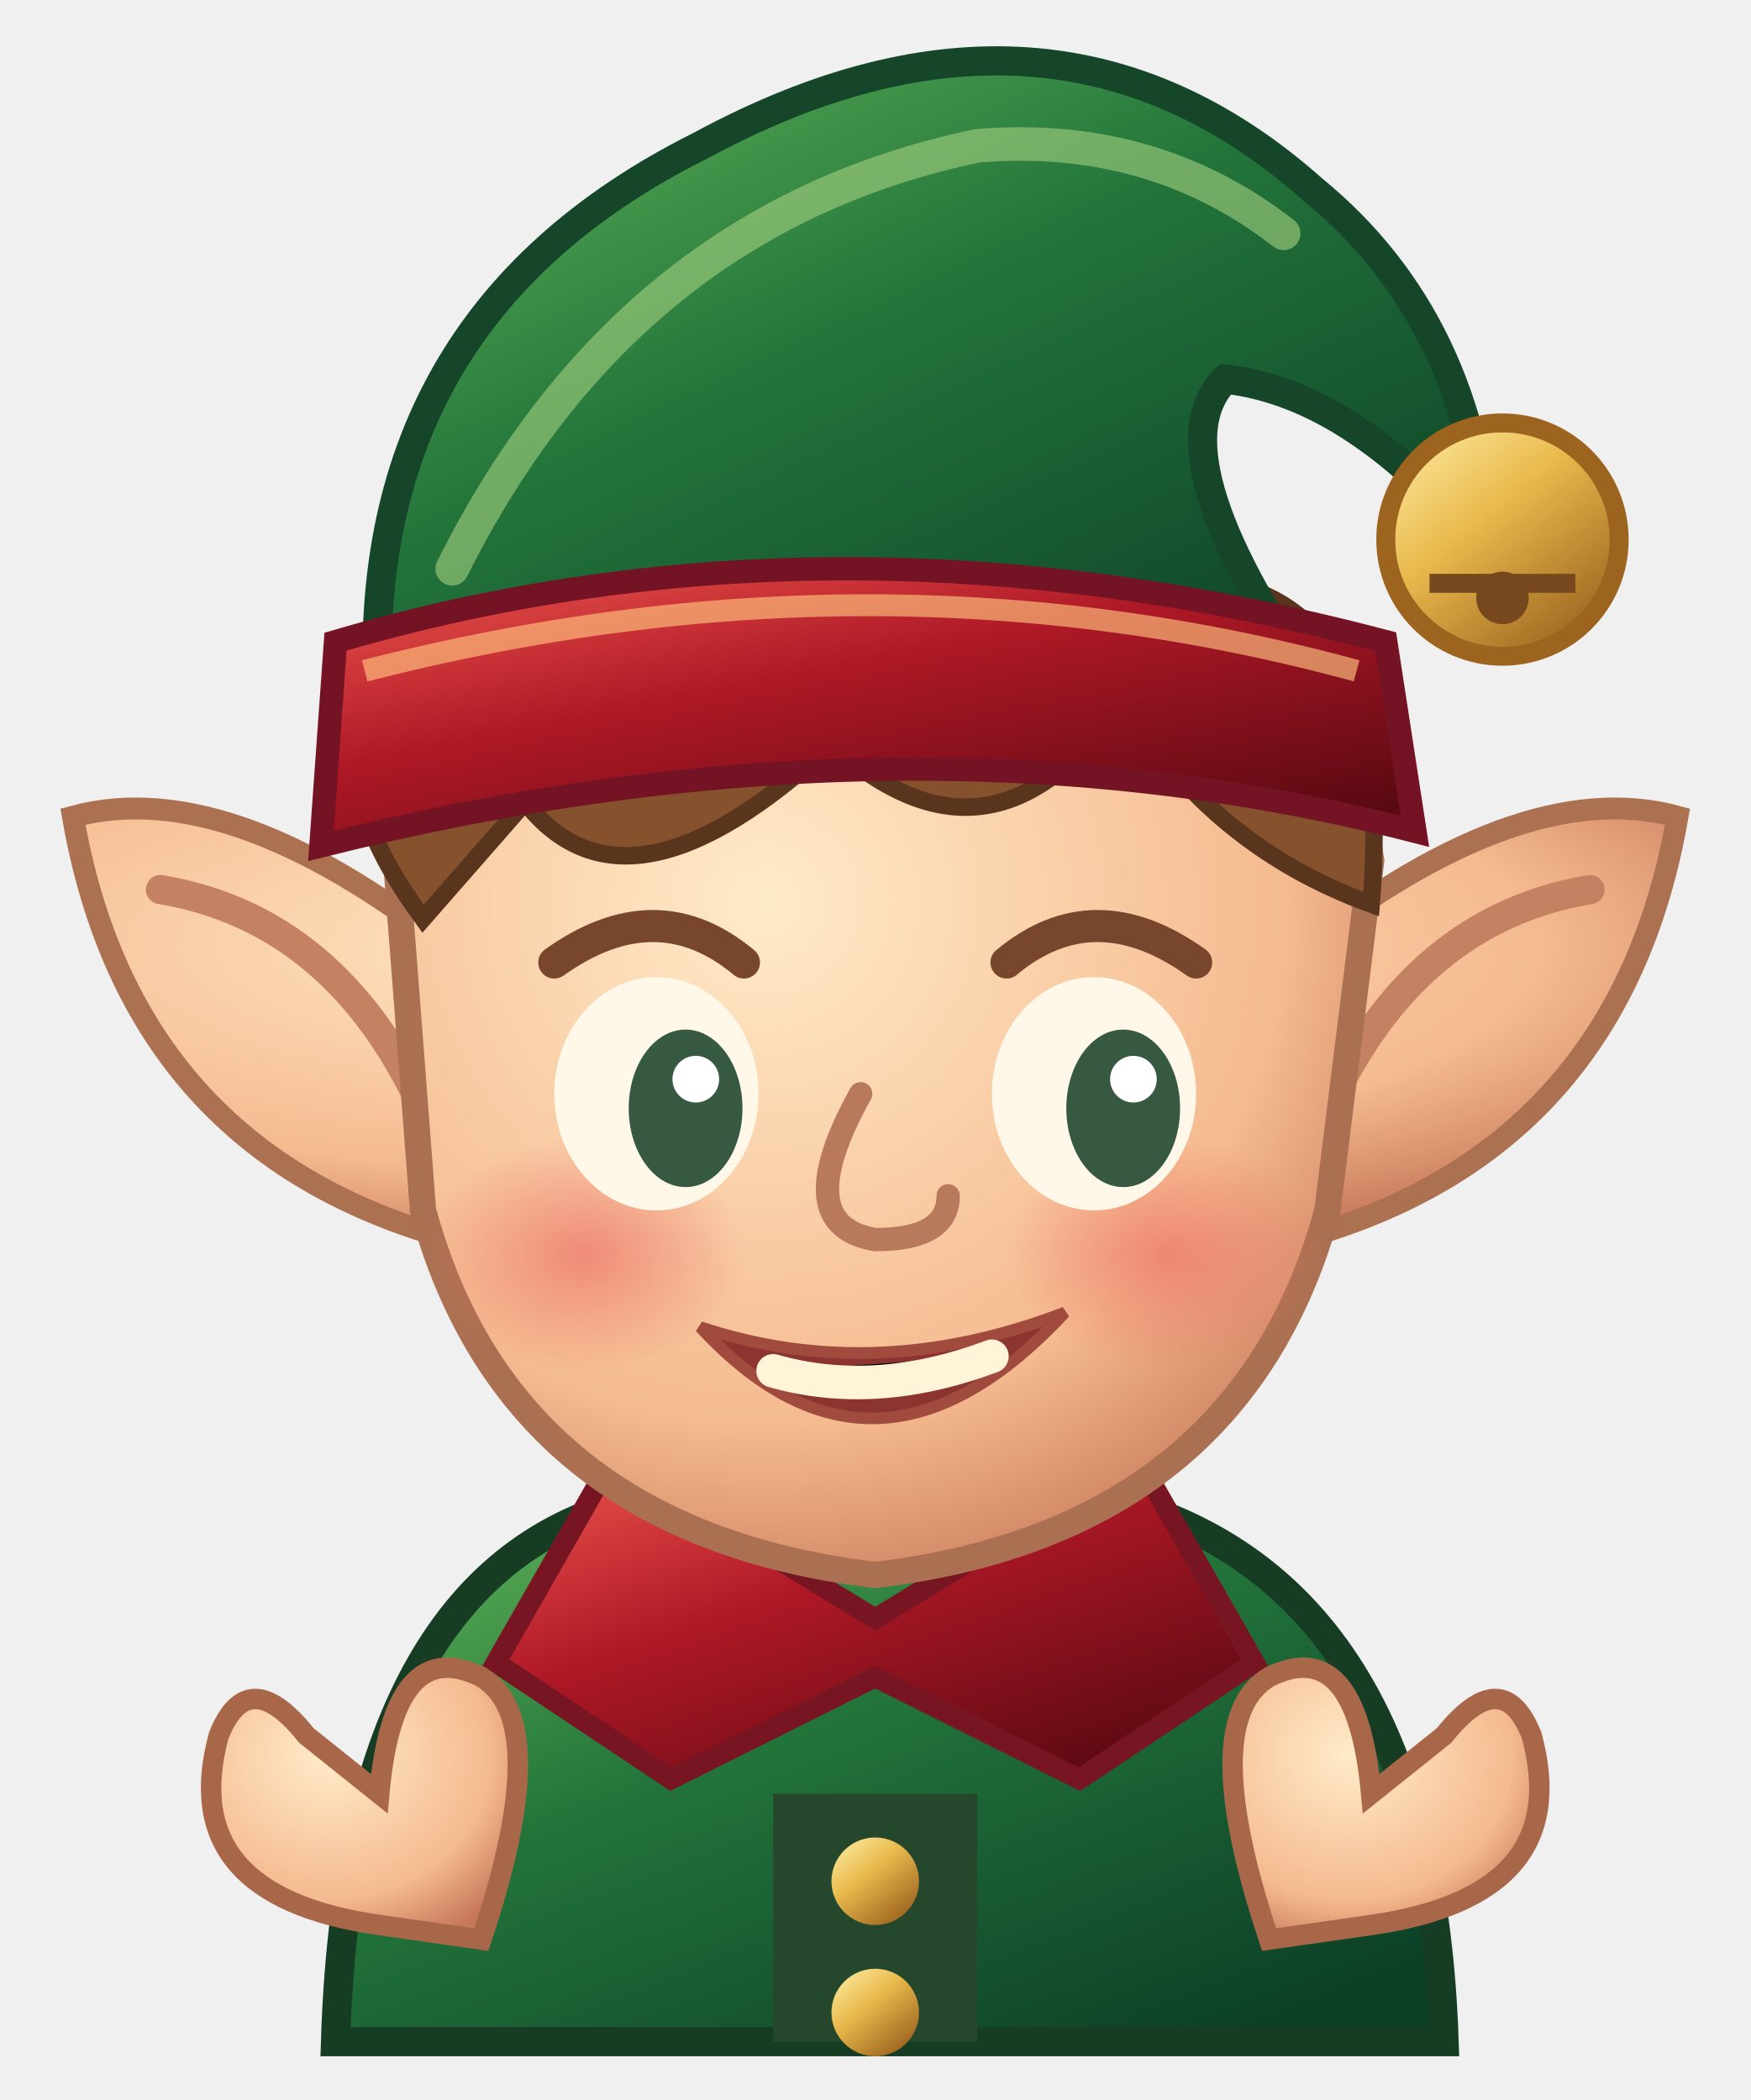
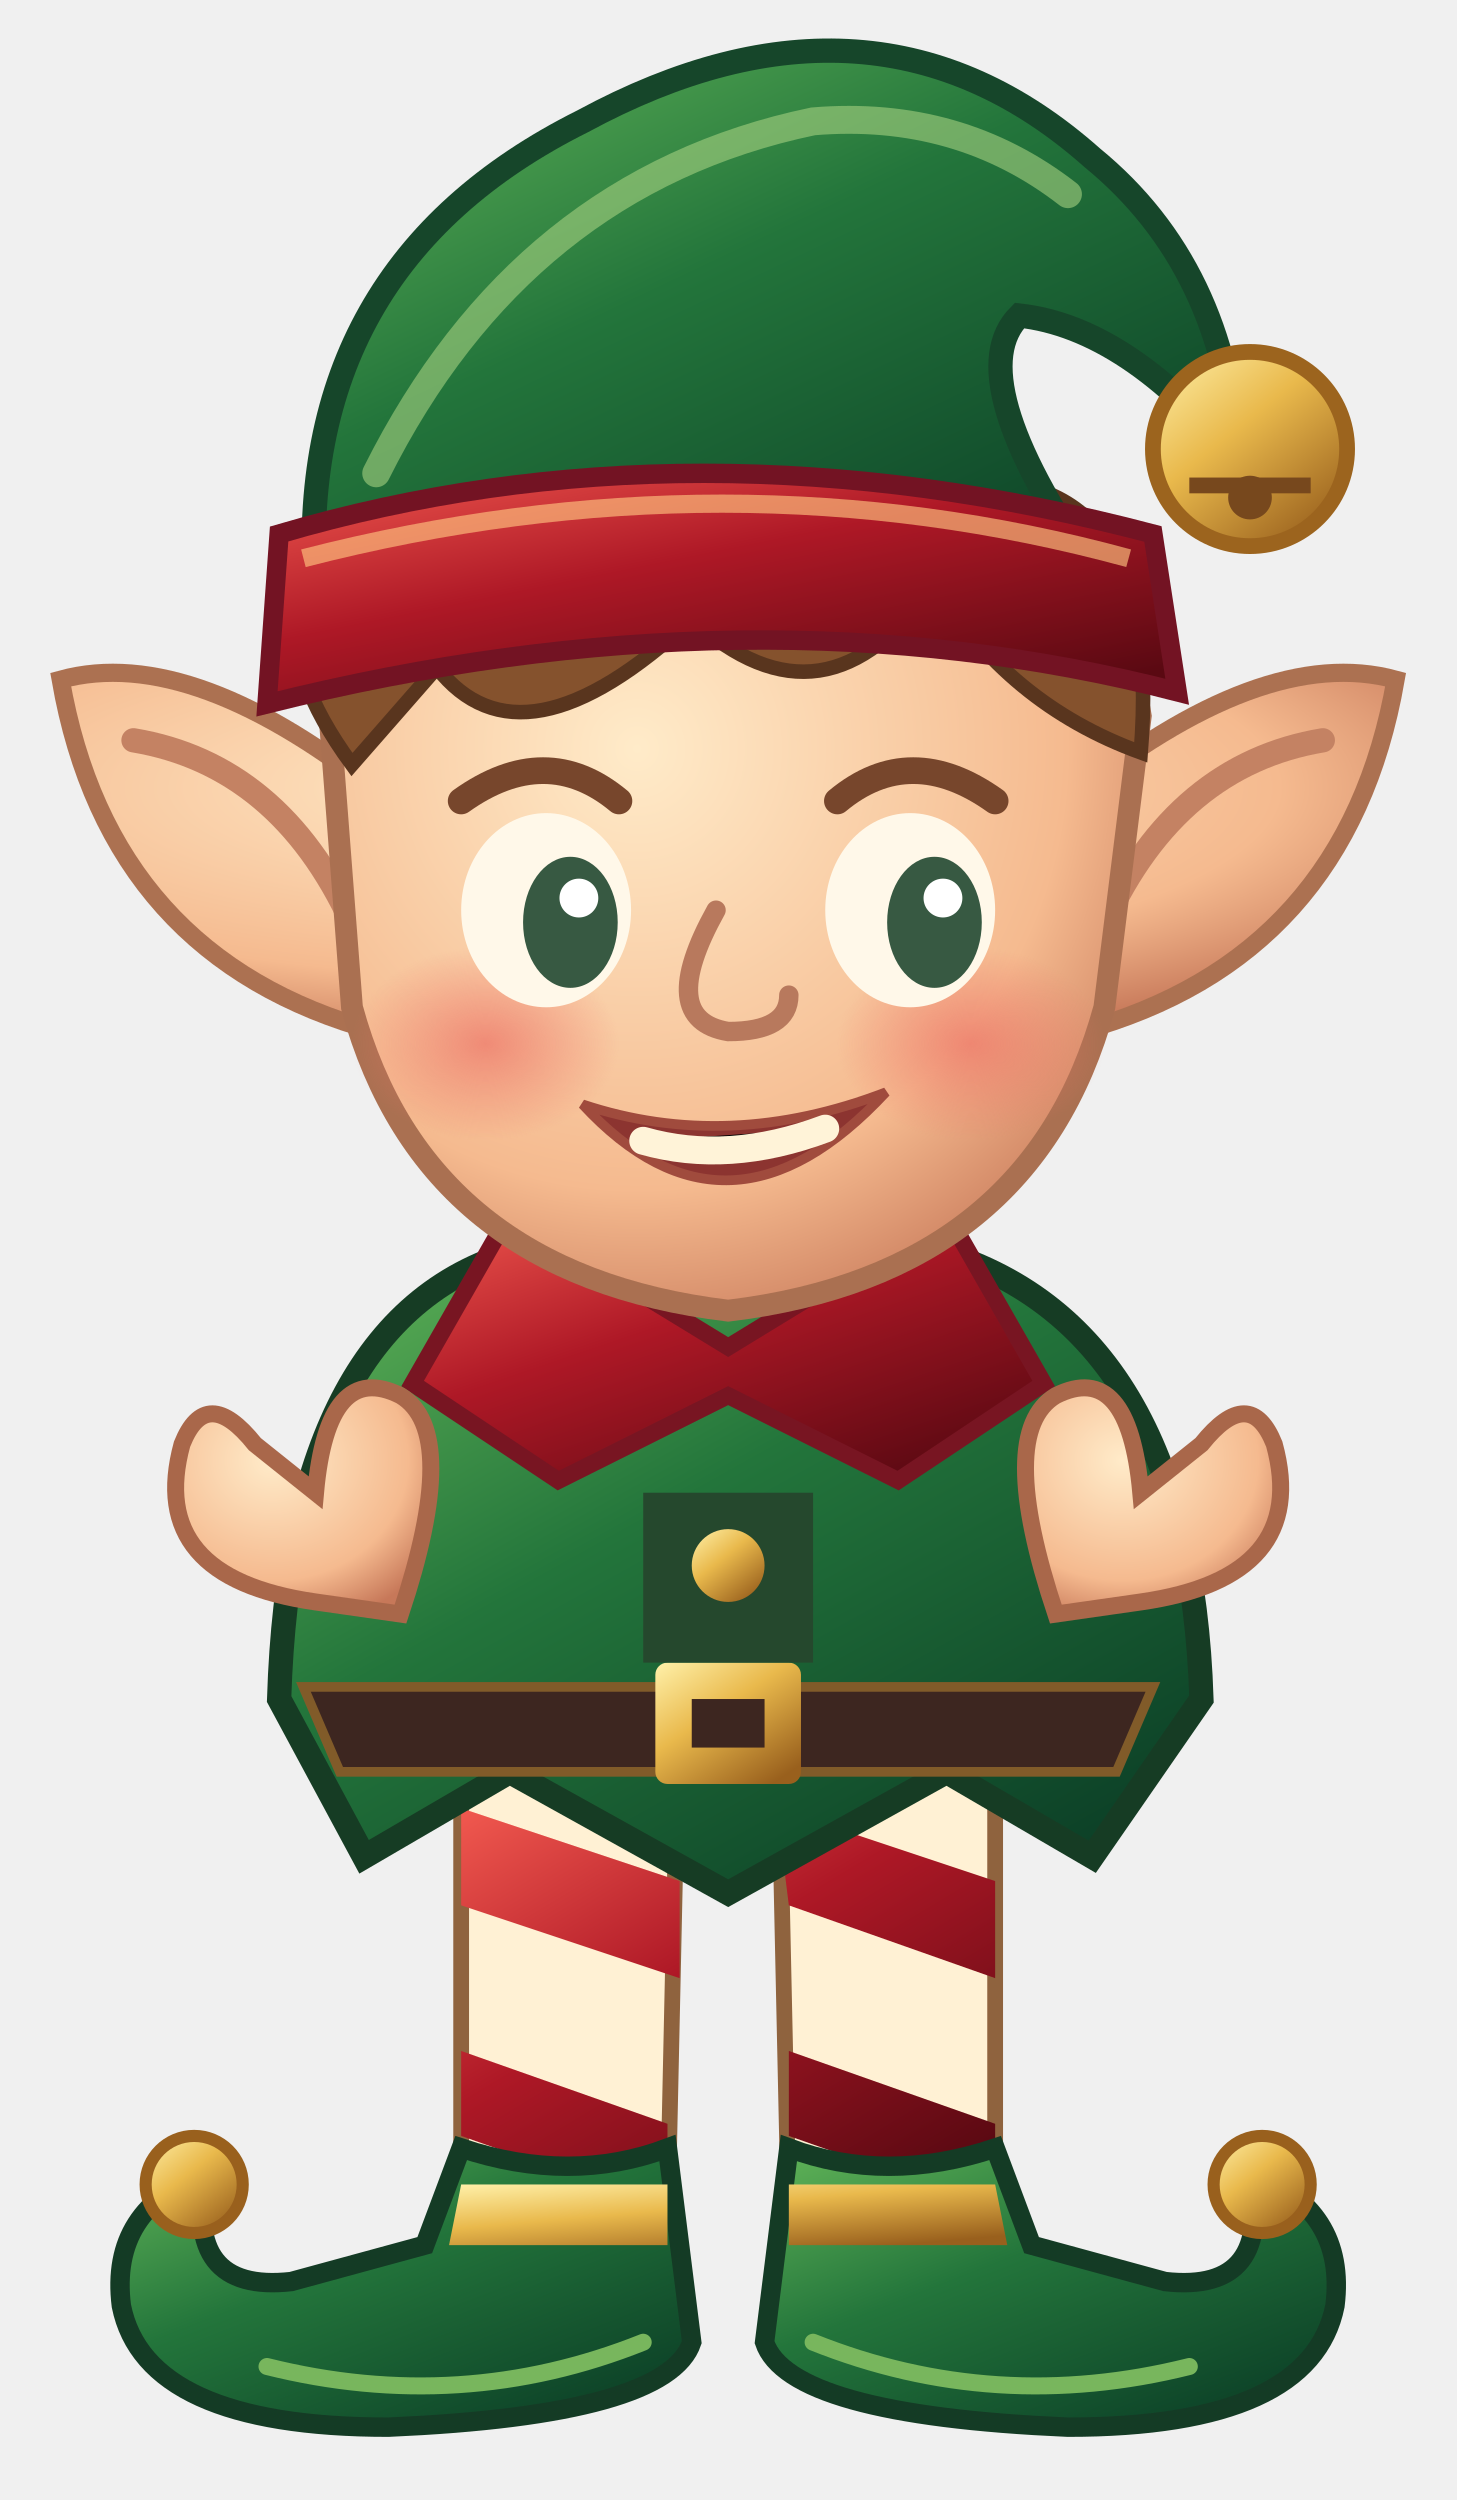
- <svg xmlns="http://www.w3.org/2000/svg" viewBox="0 0 120 144" width="120" height="144">
+ <svg xmlns="http://www.w3.org/2000/svg" viewBox="0 0 120 206" width="120" height="206">
  <defs>
    <linearGradient id="hat" x2=".8" y2="1">
      <stop stop-color="#63b659" />
      <stop offset=".45" stop-color="#23753b" />
      <stop offset="1" stop-color="#0c4027" />
    </linearGradient>
    <linearGradient id="red" x2=".8" y2="1">
      <stop stop-color="#f1594f" />
      <stop offset=".45" stop-color="#ae1826" />
      <stop offset="1" stop-color="#5a0912" />
    </linearGradient>
    <linearGradient id="gold" x2=".8" y2="1">
      <stop stop-color="#fff1aa" />
      <stop offset=".45" stop-color="#e9b94c" />
      <stop offset="1" stop-color="#99601d" />
    </linearGradient>
    <radialGradient id="skin" cx=".38" cy=".32" r=".76">
      <stop stop-color="#ffebc9" />
      <stop offset=".7" stop-color="#f5ba8f" />
      <stop offset="1" stop-color="#c77859" />
    </radialGradient>
    <radialGradient id="cheek">
      <stop stop-color="#ed7769" stop-opacity=".75" />
      <stop offset="1" stop-color="#ed7769" stop-opacity="0" />
    </radialGradient>
  </defs>
-   <path d="M23 140 Q24 108 43 103 L77 103 Q98 109 99 140Z" fill="url(#hat)" stroke="#163c24" stroke-width="2" />
+   <g id="elf-legs">
+     <path d="M38 137 L56 137 L55 183 L38 183Z M64 137 L82 137 L82 183 L65 183Z" fill="#fff1d4" stroke="#8f633e" stroke-width="1.3" />
+     <path d="M38 149 L56 155 L56 163 L38 157Z M38 169 L55 175 L55 182 L38 176Z M64 149 L82 155 L82 163 L65 157Z M65 169 L82 175 L82 182 L65 176Z" fill="url(#red)" />
+     <path d="M38 177 Q47 180 55 177 L57 193 Q55 199 32 200 Q12 200 10 190 Q9 182 17 179 Q15 189 24 188 L35 185Z" fill="url(#hat)" stroke="#143b25" stroke-width="1.6" />
+     <path d="M82 177 Q73 180 65 177 L63 193 Q65 199 88 200 Q108 200 110 190 Q111 182 103 179 Q105 189 96 188 L85 185Z" fill="url(#hat)" stroke="#143b25" stroke-width="1.6" />
+     <path d="M38 180 L55 180 L55 185 L37 185Z M65 180 L82 180 L83 185 L65 185Z" fill="url(#gold)" />
+     <path d="M22 195 Q38 199 53 193 M67 193 Q82 199 98 195" fill="none" stroke="#78b65d" stroke-width="1.4" stroke-linecap="round" />
+     <circle cx="16" cy="180" r="4" fill="url(#gold)" stroke="#99601d" />
+     <circle cx="104" cy="180" r="4" fill="url(#gold)" stroke="#99601d" />
+   </g>
+   <path d="M23 140 Q24 108 43 103 L77 103 Q98 109 99 140 L90 153 L78 146 L60 156 L42 146 L30 153Z" fill="url(#hat)" stroke="#163c24" stroke-width="2" />
  <path d="M42 100 L60 111 78 100 86 114 74 122 60 115 46 122 34 114Z" fill="url(#red)" stroke="#781522" stroke-width="1.4" />
-   <path d="M53 123 H67 V140 H53Z" fill="#25482d" />
+   <path d="M25 139 H95 L92 146 H28Z" fill="#3d2620" stroke="#815b29" stroke-width=".8" />
+   <rect x="54" y="137" width="12" height="10" rx="1" fill="url(#gold)" />
+   <rect x="57" y="140" width="6" height="4" fill="#3d2620" />
+   <path d="M53 123 H67 V137 H53Z" fill="#25482d" />
  <circle cx="60" cy="129" r="3" fill="url(#gold)" />
-   <circle cx="60" cy="138" r="3" fill="url(#gold)" />
  <path d="M26 132 Q12 130 15 119 Q17 114 21 119 L26 123 Q27 112 33 115 Q38 118 33 133Z" fill="url(#skin)" stroke="#a9674a" stroke-width="1.4" />
  <path d="M94 132 Q108 130 105 119 Q103 114 99 119 L94 123 Q93 112 87 115 Q82 118 87 133Z" fill="url(#skin)" stroke="#a9674a" stroke-width="1.4" />
  <path d="M32 66 Q16 53 5 56 Q9 79 31 85Z M88 66 Q104 53 115 56 Q111 79 89 85Z" fill="url(#skin)" stroke="#ac7151" stroke-width="1.5" />
  <path d="M11 61 Q23 63 29 76 M109 61 Q97 63 91 76" fill="none" stroke="#c48263" stroke-width="2" stroke-linecap="round" />
  <path d="M27 57 Q30 40 60 40 Q91 40 94 59 L91 83 Q85 105 60 108 Q35 105 29 83Z" fill="url(#skin)" stroke="#aa7051" stroke-width="1.8" />
  <path d="M29 63 Q18 48 33 41 Q40 32 51 43 Q65 29 77 40 Q96 37 94 62 Q83 58 77 48 Q68 61 57 51 Q43 64 36 55Z" fill="#85522d" stroke="#59351e" stroke-width="1.2" />
  <ellipse cx="40" cy="86" rx="11" ry="8" fill="url(#cheek)" />
  <ellipse cx="80" cy="86" rx="11" ry="8" fill="url(#cheek)" />
  <path d="M38 66 Q45 61 51 66 M69 66 Q75 61 82 66" fill="none" stroke="#77462c" stroke-width="2.2" stroke-linecap="round" />
  <ellipse cx="45" cy="75" rx="7" ry="8" fill="#fff8e9" />
  <ellipse cx="75" cy="75" rx="7" ry="8" fill="#fff8e9" />
  <ellipse cx="47" cy="76" rx="3.9" ry="5.4" fill="#375942" />
  <ellipse cx="77" cy="76" rx="3.9" ry="5.4" fill="#375942" />
  <circle cx="47.7" cy="74" r="1.6" fill="white" />
  <circle cx="77.7" cy="74" r="1.6" fill="white" />
  <path d="M59 75 Q54 84 60 85 Q65 85 65 82" fill="none" stroke="#b8795d" stroke-width="1.6" stroke-linecap="round" />
  <path d="M48 91 Q60 104 73 90 Q60 95 48 91Z" fill="#8c3430" stroke="#a04b3d" stroke-width=".8" />
  <path d="M53 94 Q60 96 68 93" stroke="#fff3d8" stroke-width="2.3" stroke-linecap="round" />
  <path d="M26 49 Q24 22 48 10 Q72 -3 90 13 Q101 22 102 38 Q93 27 84 26 Q79 31 90 47Z" fill="url(#hat)" stroke="#16462a" stroke-width="2" />
  <path d="M31 39 Q43 15 67 10 Q79 9 88 16" fill="none" stroke="#a5d181" stroke-opacity=".6" stroke-width="2.3" stroke-linecap="round" />
  <path d="M23 44 Q57 34 95 44 L97 57 Q62 48 22 58Z" fill="url(#red)" stroke="#731323" stroke-width="1.6" />
  <path d="M25 46 Q60 37 93 46" fill="none" stroke="#ffc27e" stroke-opacity=".65" stroke-width="1.5" />
  <circle cx="103" cy="37" r="8" fill="url(#gold)" stroke="#9c641e" stroke-width="1.3" />
  <path d="M98 40 L108 40" stroke="#77481d" stroke-width="1.3" />
  <circle cx="103" cy="41" r="1.8" fill="#77481d" />
</svg>
